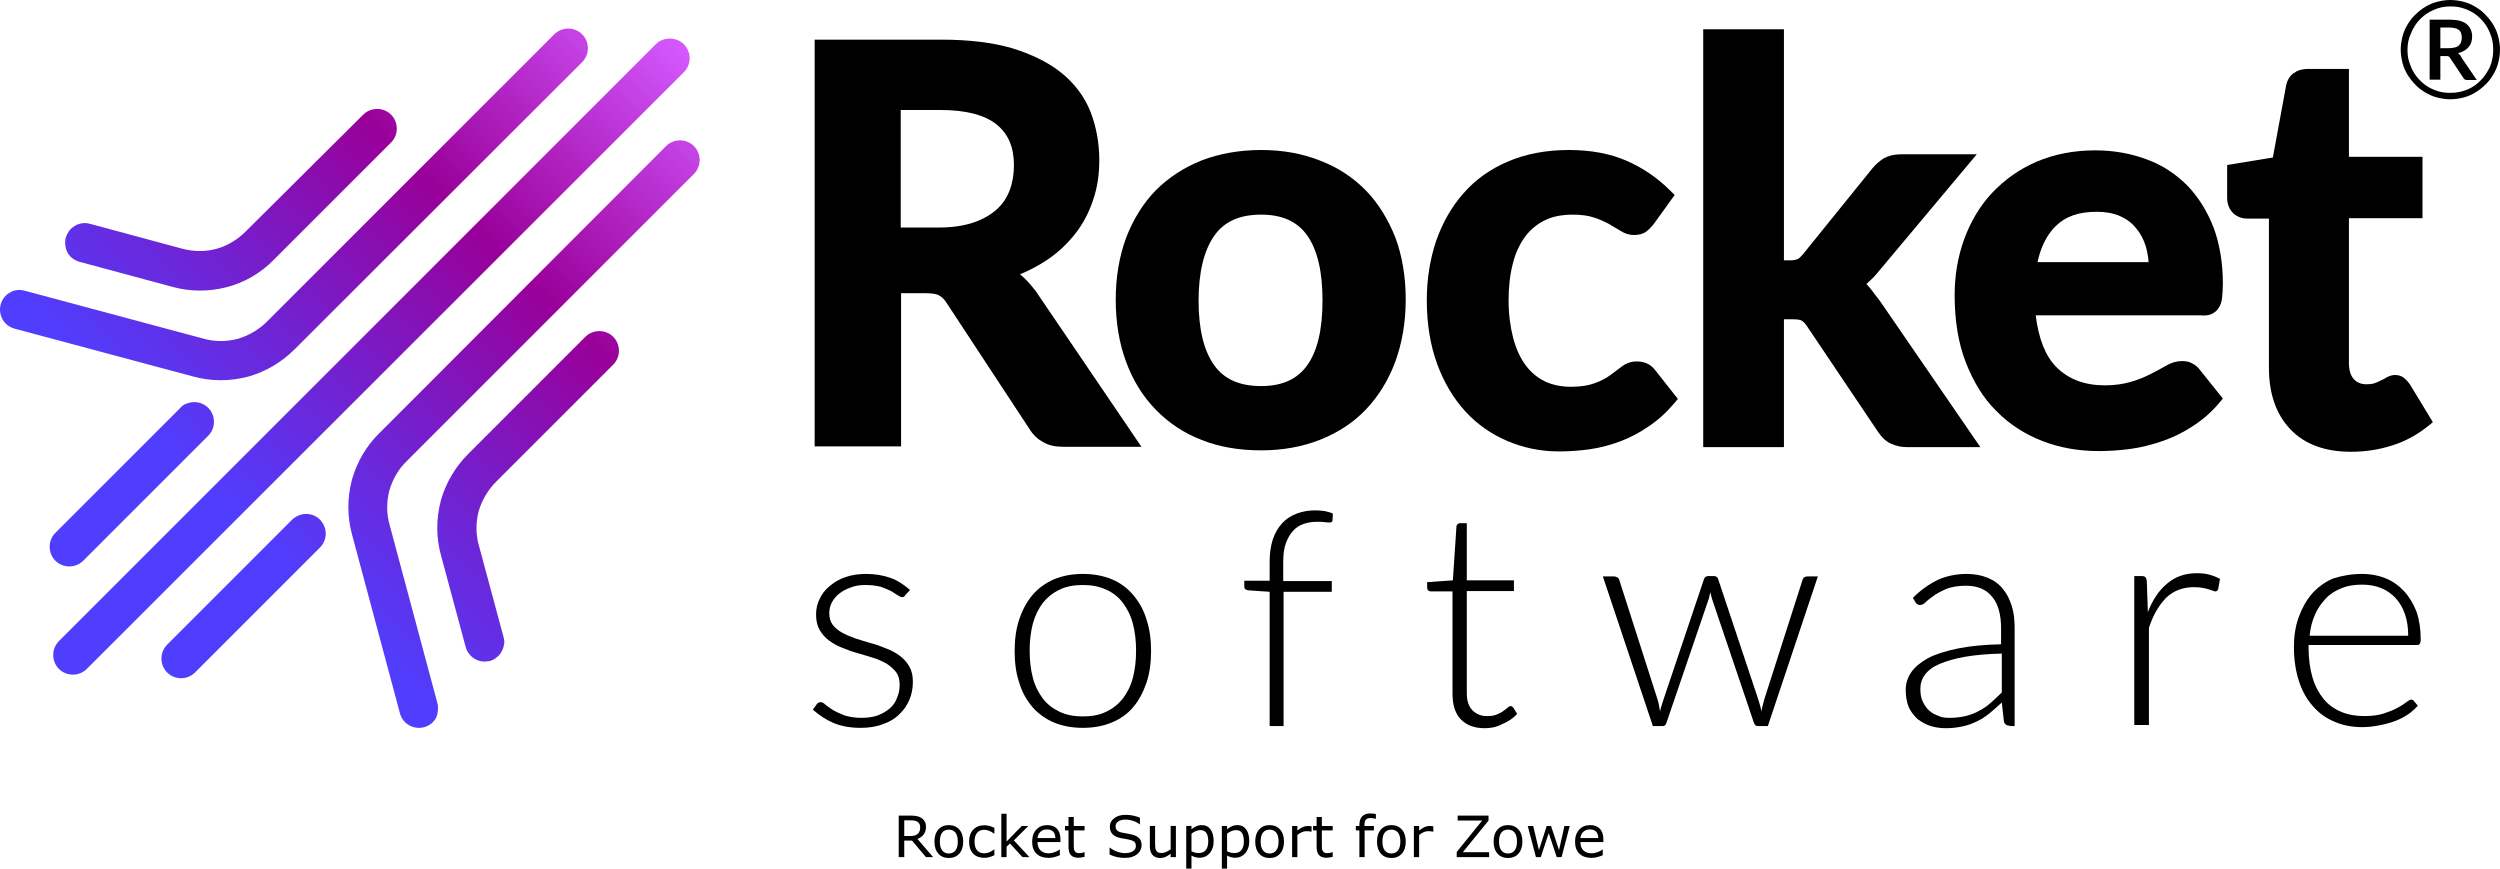
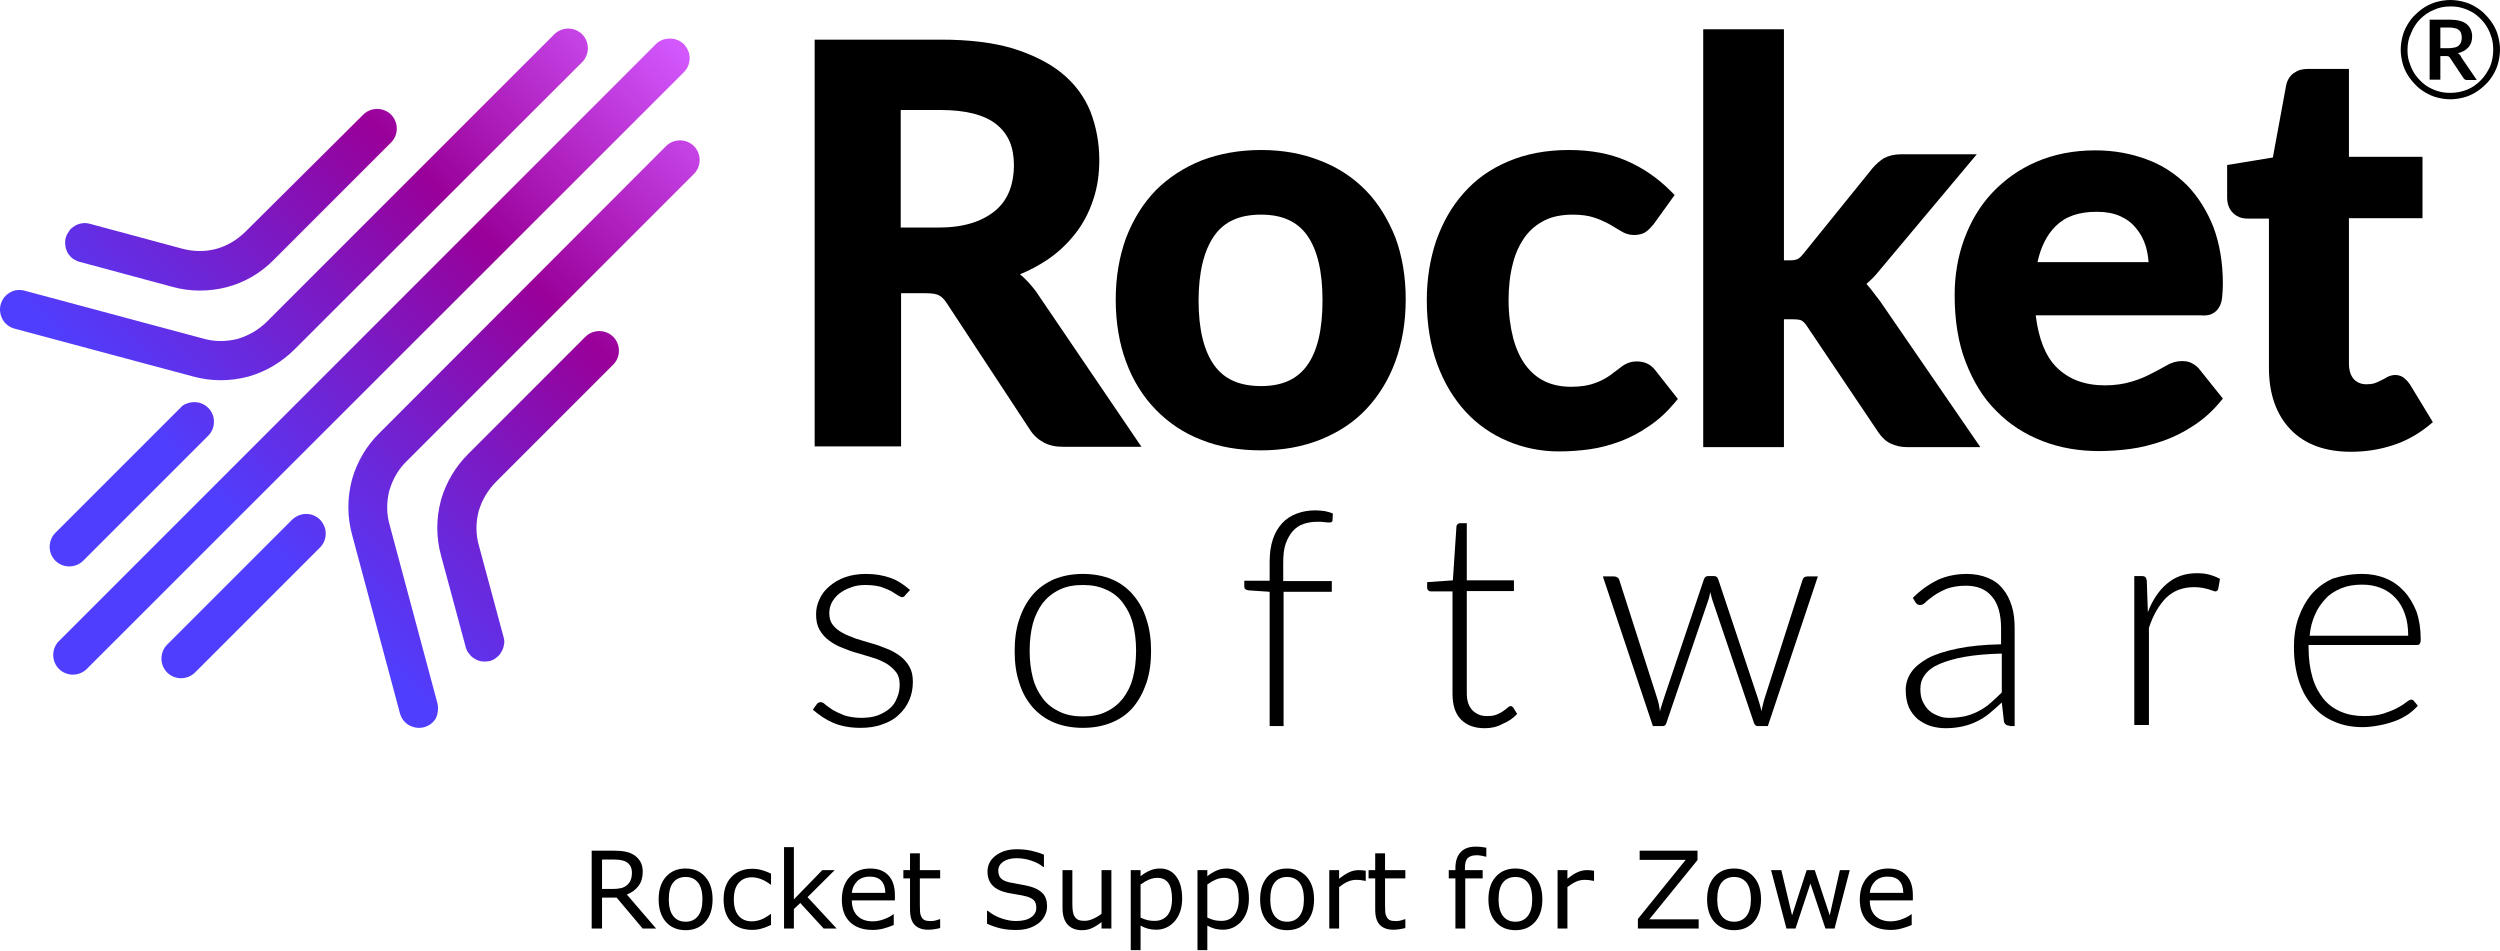
- <svg xmlns="http://www.w3.org/2000/svg" version="1.1" id="Layer_1" x="0px" y="0px" viewBox="0 0 700.004 243.219" xml:space="preserve" width="700.004" height="243.219">
+ <svg xmlns="http://www.w3.org/2000/svg" version="1.1" id="Layer_1" x="0px" y="0px" viewBox="0 0 700.004 266.035" xml:space="preserve" width="700.004" height="266.035">
  <defs id="defs60" />
  <style type="text/css" id="style2">
	.st0{fill-rule:evenodd;clip-rule:evenodd;fill:url(#SVGID_1_);}
</style>
  <g id="g53" transform="translate(-0.0961328)">
    <g id="g16">
      <path d="m 285.7,76.8 c 2.7,-1.1 5.1,-2.4 7.4,-3.9 3.2,-2.1 5.9,-4.7 8.1,-7.5 2.2,-2.8 3.9,-6.1 5,-9.5 1.2,-3.5 1.7,-7.2 1.7,-11.1 0,-4.9 -0.9,-9.5 -2.5,-13.6 C 303.7,27 301,23.4 297.3,20.4 293.7,17.5 289,15.2 283.5,13.5 278,11.9 271.3,11.1 263.7,11.1 H 228.2 V 125 h 24.2 V 82.1 h 6.9 c 2.1,0 3.2,0.3 3.7,0.6 0.8,0.4 1.5,1.1 2.2,2.2 l 23.2,35.3 c 1,1.6 2.3,2.8 3.8,3.6 1.5,0.9 3.4,1.3 5.5,1.3 h 22 L 290.1,81.5 c -1.4,-1.8 -2.8,-3.4 -4.4,-4.7 z m -33.4,-46 h 11.2 c 7.1,0 12.4,1.4 15.7,4.1 3.3,2.7 4.8,6.4 4.8,11.4 0,2.5 -0.4,4.9 -1.2,7 -0.8,2.1 -2,3.9 -3.7,5.4 -1.7,1.5 -3.8,2.7 -6.4,3.6 -2.7,0.9 -5.9,1.4 -9.5,1.4 h -10.9 z" id="path4" />
      <path d="m 382.6,53.4 c -3.5,-3.6 -7.8,-6.5 -12.8,-8.4 -5,-2 -10.5,-3 -16.6,-3 -6,0 -11.6,1 -16.6,2.9 -5,2 -9.3,4.8 -12.9,8.4 -3.5,3.6 -6.3,8.1 -8.3,13.3 -1.9,5.2 -2.9,11 -2.9,17.3 0,6.4 1,12.3 2.9,17.4 1.9,5.2 4.7,9.7 8.3,13.4 3.6,3.7 7.9,6.6 12.9,8.5 5,2 10.6,2.9 16.6,2.9 6,0 11.6,-1 16.6,-3 5,-2 9.3,-4.8 12.8,-8.5 3.5,-3.7 6.3,-8.2 8.2,-13.4 1.9,-5.2 2.9,-11 2.9,-17.4 0,-6.3 -1,-12.2 -2.9,-17.3 -2,-5 -4.7,-9.5 -8.2,-13.1 z m -16.5,48.9 c -2.8,3.9 -7,5.8 -12.9,5.8 -6,0 -10.3,-1.9 -13.1,-5.8 -2.9,-4 -4.4,-10.1 -4.4,-18.1 0,-7.9 1.5,-14.1 4.4,-18.2 2.8,-4 7.1,-5.9 13.1,-5.9 5.9,0 10.1,1.9 12.9,5.8 2.9,4.1 4.3,10.2 4.3,18.2 0,8.1 -1.4,14.2 -4.3,18.2 z" id="path6" />
      <path d="m 458.4,101.2 c -1.6,0 -3,0.5 -4.3,1.5 -0.9,0.7 -2,1.5 -3.2,2.4 -1.1,0.8 -2.6,1.6 -4.3,2.2 -1.6,0.6 -3.8,1 -6.6,1 -2.7,0 -5.2,-0.5 -7.3,-1.5 -2.1,-1 -3.9,-2.5 -5.4,-4.5 -1.5,-2 -2.7,-4.6 -3.5,-7.6 -0.8,-3.1 -1.3,-6.7 -1.3,-10.6 0,-3.8 0.4,-7.3 1.2,-10.3 0.7,-2.9 1.9,-5.4 3.4,-7.5 1.5,-2 3.3,-3.5 5.5,-4.6 2.2,-1.1 4.9,-1.6 7.9,-1.6 2.4,0 4.4,0.3 5.9,0.8 1.6,0.5 3,1.2 4.2,1.8 1.2,0.7 2.3,1.4 3.2,1.9 1.2,0.8 2.5,1.2 3.8,1.2 1.4,0 2.6,-0.3 3.5,-1 0.7,-0.5 1.3,-1.2 2,-2 l 5.9,-8.2 -1.1,-1.1 c -3.7,-3.7 -7.8,-6.5 -12.4,-8.5 -4.6,-2 -10,-3 -16.1,-3 -6.4,0 -12.1,1.1 -17,3.2 -5,2.1 -9.2,5.1 -12.5,8.9 -3.4,3.8 -5.9,8.3 -7.7,13.4 -1.7,5.1 -2.6,10.6 -2.6,16.6 0,6.6 1,12.6 2.9,17.8 1.9,5.2 4.6,9.7 7.9,13.3 3.3,3.6 7.3,6.4 11.8,8.3 4.5,1.9 9.3,2.9 14.4,2.9 2.8,0 5.7,-0.2 8.6,-0.6 2.9,-0.4 5.8,-1.2 8.5,-2.2 2.7,-1 5.4,-2.4 8,-4.2 2.6,-1.7 5,-3.9 7.2,-6.5 l 1,-1.2 -6.3,-8 c -1.3,-1.7 -3,-2.5 -5.2,-2.5 z" id="path8" />
      <path d="m 523.9,80.9 c -0.4,-0.5 -0.8,-0.9 -1.2,-1.4 0.4,-0.4 0.8,-0.7 1.2,-1.1 1,-0.9 1.9,-2 2.8,-3.1 l 26.9,-32.1 h -21.2 c -1.9,0 -3.5,0.4 -4.8,1.1 -1.1,0.7 -2.2,1.6 -3.2,2.8 l -19.4,24 c -0.8,1 -1.4,1.4 -1.7,1.5 -0.3,0.1 -0.9,0.3 -2.1,0.3 h -1.6 V 8.2 H 477 v 117 h 22.6 V 89.4 h 2.4 c 1.6,0 2.4,0.2 2.6,0.4 0.2,0.1 0.8,0.5 1.5,1.6 L 526,121 c 1,1.5 2.2,2.6 3.5,3.2 1.3,0.6 2.8,1 4.6,1 h 20.5 L 526.5,84.3 c -0.9,-1.2 -1.8,-2.3 -2.6,-3.4 z" id="path10" />
      <path d="m 619.2,88 c 0.9,-0.4 1.7,-1 2.2,-1.9 0.5,-0.8 0.8,-1.7 0.9,-2.9 0.1,-1 0.2,-2.3 0.2,-3.8 0,-5.8 -0.9,-11.1 -2.6,-15.7 -1.8,-4.6 -4.3,-8.6 -7.4,-11.8 -3.2,-3.2 -7,-5.7 -11.4,-7.3 -4.3,-1.6 -9.1,-2.5 -14.3,-2.5 -6.1,0 -11.6,1.1 -16.5,3.2 -4.9,2.1 -9,5.1 -12.4,8.7 -3.4,3.6 -6,8 -7.8,12.9 -1.8,4.9 -2.7,10.2 -2.7,15.7 0,7.1 1,13.4 3.1,18.8 2.1,5.4 4.9,10.1 8.6,13.7 3.6,3.7 8,6.5 12.9,8.4 4.9,1.9 10.2,2.8 15.8,2.8 2.8,0 5.8,-0.2 8.8,-0.6 3,-0.4 6.1,-1.2 9,-2.2 2.9,-1 5.8,-2.4 8.5,-4.2 2.7,-1.7 5.2,-3.9 7.4,-6.5 l 1,-1.2 -6.4,-8 c -0.6,-0.8 -1.3,-1.4 -2.1,-1.8 -0.8,-0.5 -1.8,-0.7 -2.9,-0.7 -1.5,0 -3,0.4 -4.5,1.3 -1.2,0.7 -2.7,1.5 -4.3,2.3 -1.5,0.8 -3.4,1.6 -5.5,2.2 -2,0.6 -4.5,1 -7.3,1 -5.7,0 -10.2,-1.7 -13.6,-5.1 -3.1,-3.1 -5,-8 -5.8,-14.5 h 46.3 c 1.1,0.1 2,0 2.8,-0.3 z M 570.6,73.4 c 0.9,-4.2 2.6,-7.6 5,-10 2.8,-2.8 6.5,-4.1 11.6,-4.1 2.5,0 4.7,0.4 6.5,1.2 1.8,0.8 3.3,1.9 4.5,3.4 1.2,1.4 2.1,3.1 2.7,5 0.4,1.4 0.7,2.9 0.8,4.5 z" id="path12" />
      <path d="m 674.8,107.5 -0.1,-0.1 c -0.5,-0.7 -1,-1.2 -1.5,-1.6 -1.3,-1 -3.2,-1.1 -4.9,-0.1 -0.4,0.3 -0.9,0.5 -1.5,0.8 -0.5,0.3 -1.1,0.5 -1.8,0.8 -0.6,0.2 -1.4,0.3 -2.3,0.3 -1.5,0 -2.6,-0.5 -3.5,-1.4 -0.9,-1 -1.4,-2.5 -1.4,-4.5 V 61.1 h 20.6 V 43.9 H 657.8 V 19.3 h -11.6 c -1.5,0 -2.8,0.4 -3.9,1.2 -1.1,0.8 -1.8,2 -2.1,3.5 l -3.7,20.1 -12.8,2.1 v 9.1 c 0,1.9 0.6,3.3 1.7,4.4 1.1,1 2.4,1.5 3.9,1.5 h 6.1 V 103 c 0,7.2 2,13 6,17.2 4,4.2 9.7,6.3 17,6.3 4,0 7.9,-0.6 11.6,-1.8 3.8,-1.2 7.1,-3.1 10.1,-5.5 l 1.2,-1 z" id="path14" />
    </g>
    <g id="g34">
      <path d="m 253.6,166.6 c -0.2,0.4 -0.5,0.6 -0.9,0.6 -0.3,0 -0.7,-0.2 -1.2,-0.5 -0.5,-0.3 -1.1,-0.7 -1.9,-1.2 -0.8,-0.4 -1.8,-0.8 -2.9,-1.2 -1.2,-0.3 -2.6,-0.5 -4.3,-0.5 -1.5,0 -2.9,0.2 -4.1,0.7 -1.2,0.4 -2.3,1 -3.2,1.7 -0.9,0.7 -1.6,1.6 -2.1,2.5 -0.5,1 -0.7,2 -0.7,3 0,1.3 0.3,2.4 1,3.3 0.7,0.9 1.6,1.6 2.7,2.2 1.1,0.6 2.3,1.1 3.7,1.6 1.4,0.4 2.8,0.9 4.3,1.3 1.5,0.4 2.9,0.9 4.3,1.5 1.4,0.5 2.6,1.2 3.7,2 1.1,0.8 2,1.8 2.7,3 0.7,1.2 1,2.6 1,4.3 0,1.8 -0.3,3.5 -1,5.1 -0.7,1.6 -1.6,2.9 -2.9,4.1 -1.2,1.2 -2.8,2.1 -4.6,2.7 -1.8,0.7 -3.9,1 -6.2,1 -2.9,0 -5.5,-0.5 -7.6,-1.4 -2.1,-0.9 -4,-2.2 -5.7,-3.7 l 1,-1.4 c 0.1,-0.2 0.3,-0.4 0.5,-0.5 0.2,-0.1 0.4,-0.2 0.7,-0.2 0.4,0 0.8,0.2 1.3,0.7 0.5,0.4 1.2,0.9 2.1,1.5 0.9,0.5 1.9,1 3.2,1.5 1.3,0.4 2.9,0.7 4.7,0.7 1.8,0 3.3,-0.2 4.7,-0.7 1.3,-0.5 2.5,-1.2 3.4,-2 0.9,-0.8 1.6,-1.8 2,-3 0.5,-1.1 0.7,-2.3 0.7,-3.6 0,-1.4 -0.3,-2.6 -1,-3.5 -0.7,-0.9 -1.6,-1.7 -2.7,-2.4 -1.1,-0.6 -2.3,-1.2 -3.7,-1.6 -1.4,-0.4 -2.8,-0.9 -4.3,-1.3 -1.5,-0.4 -2.9,-0.9 -4.3,-1.5 -1.4,-0.5 -2.6,-1.2 -3.7,-2 -1.1,-0.8 -2,-1.8 -2.7,-3 -0.7,-1.2 -1,-2.6 -1,-4.4 0,-1.5 0.3,-2.9 1,-4.3 0.6,-1.4 1.6,-2.6 2.8,-3.6 1.2,-1 2.6,-1.9 4.4,-2.5 1.7,-0.6 3.6,-0.9 5.8,-0.9 2.6,0 4.8,0.4 6.8,1.1 2,0.7 3.8,1.9 5.5,3.4 z" id="path18" />
      <path d="m 303.3,160.7 c 3,0 5.7,0.5 8.1,1.5 2.4,1 4.4,2.5 6,4.4 1.6,1.9 2.9,4.1 3.7,6.8 0.9,2.7 1.3,5.6 1.3,8.9 0,3.3 -0.4,6.2 -1.3,8.9 -0.9,2.6 -2.1,4.9 -3.7,6.8 -1.6,1.9 -3.6,3.3 -6,4.3 -2.4,1 -5.1,1.5 -8.1,1.5 -3,0 -5.7,-0.5 -8.1,-1.5 -2.4,-1 -4.4,-2.5 -6,-4.3 -1.6,-1.9 -2.9,-4.1 -3.7,-6.8 -0.9,-2.6 -1.3,-5.6 -1.3,-8.9 0,-3.3 0.4,-6.3 1.3,-8.9 0.9,-2.7 2.1,-4.9 3.7,-6.8 1.6,-1.9 3.6,-3.3 6,-4.4 2.5,-1 5.1,-1.5 8.1,-1.5 z m 0,39.9 c 2.5,0 4.7,-0.4 6.5,-1.3 1.9,-0.9 3.4,-2.1 4.7,-3.7 1.2,-1.6 2.2,-3.5 2.8,-5.8 0.6,-2.3 0.9,-4.8 0.9,-7.6 0,-2.8 -0.3,-5.3 -0.9,-7.6 -0.6,-2.3 -1.6,-4.2 -2.8,-5.8 -1.2,-1.6 -2.8,-2.9 -4.7,-3.7 -1.9,-0.9 -4,-1.3 -6.5,-1.3 -2.5,0 -4.7,0.4 -6.5,1.3 -1.9,0.9 -3.4,2.1 -4.7,3.7 -1.2,1.6 -2.2,3.6 -2.8,5.8 -0.6,2.3 -0.9,4.8 -0.9,7.6 0,2.8 0.3,5.3 0.9,7.6 0.6,2.3 1.6,4.2 2.8,5.8 1.2,1.6 2.8,2.8 4.7,3.7 1.9,0.9 4,1.3 6.5,1.3 z" id="path20" />
      <path d="m 355.6,203.2 v -37.5 l -5.9,-0.4 c -0.8,-0.1 -1.2,-0.4 -1.2,-1.1 v -1.6 h 7.1 v -5.3 c 0,-2.4 0.3,-4.5 0.9,-6.3 0.6,-1.8 1.5,-3.3 2.6,-4.5 1.1,-1.2 2.5,-2.1 4.1,-2.7 1.6,-0.6 3.3,-0.9 5.2,-0.9 0.9,0 1.7,0.1 2.6,0.2 0.9,0.2 1.7,0.4 2.3,0.7 l -0.1,1.9 c 0,0.4 -0.3,0.6 -0.8,0.6 -0.3,0 -0.8,0 -1.4,-0.1 -0.6,-0.1 -1.3,-0.1 -2.1,-0.1 -1.4,0 -2.6,0.2 -3.8,0.6 -1.2,0.4 -2.2,1.1 -3,2 -0.8,0.9 -1.5,2.1 -2,3.5 -0.5,1.4 -0.7,3.2 -0.7,5.3 v 5.2 H 373 v 3 h -13.5 v 37.6 h -3.9 z" id="path22" />
      <path d="m 415.8,203.9 c -2.8,0 -5,-0.8 -6.6,-2.4 -1.6,-1.6 -2.4,-4 -2.4,-7.3 v -28.6 h -6 c -0.3,0 -0.6,-0.1 -0.8,-0.3 -0.2,-0.2 -0.3,-0.4 -0.3,-0.7 V 163 l 7.2,-0.5 1,-15 c 0,-0.3 0.1,-0.5 0.3,-0.7 0.2,-0.2 0.4,-0.3 0.7,-0.3 h 1.9 v 16 H 424 v 3 h -13.2 v 28.4 c 0,1.2 0.1,2.1 0.4,3 0.3,0.8 0.7,1.5 1.2,2 0.5,0.5 1.1,0.9 1.8,1.2 0.7,0.3 1.5,0.4 2.3,0.4 1,0 1.9,-0.1 2.6,-0.4 0.7,-0.3 1.4,-0.6 1.9,-1 0.5,-0.4 1,-0.7 1.3,-1 0.3,-0.3 0.6,-0.4 0.8,-0.4 0.2,0 0.4,0.1 0.7,0.4 l 1.1,1.8 c -1.1,1.2 -2.4,2.1 -4.1,2.8 -1.6,0.9 -3.3,1.2 -5,1.2 z" id="path24" />
      <path d="m 448.9,161.4 h 3.1 c 0.4,0 0.7,0.1 1,0.3 0.3,0.2 0.4,0.4 0.5,0.7 l 10.6,33.1 c 0.2,0.6 0.4,1.3 0.5,1.9 0.1,0.6 0.2,1.2 0.3,1.8 0.1,-0.6 0.3,-1.2 0.5,-1.8 0.2,-0.6 0.4,-1.2 0.6,-1.9 l 11.2,-33.3 c 0.2,-0.6 0.6,-0.9 1.2,-0.9 h 1.6 c 0.6,0 1,0.3 1.2,0.9 l 11.1,33.3 c 0.4,1.3 0.8,2.5 1,3.7 0.1,-0.6 0.2,-1.2 0.4,-1.8 0.1,-0.6 0.3,-1.2 0.5,-1.9 l 10.6,-33.1 c 0.2,-0.7 0.7,-1 1.4,-1 h 2.9 l -14,41.9 h -2.9 c -0.4,0 -0.8,-0.3 -1,-0.9 l -11.5,-34 c -0.1,-0.4 -0.3,-0.8 -0.4,-1.3 -0.1,-0.4 -0.2,-0.8 -0.3,-1.3 -0.1,0.4 -0.2,0.8 -0.3,1.3 -0.1,0.4 -0.2,0.8 -0.4,1.3 l -11.6,34 c -0.2,0.6 -0.5,0.9 -1,0.9 h -2.8 z" id="path26" />
      <path d="m 562.8,203.2 c -0.8,0 -1.4,-0.4 -1.6,-1.2 l -0.6,-5.3 c -1.2,1.1 -2.3,2.1 -3.4,3 -1.1,0.9 -2.3,1.7 -3.6,2.3 -1.2,0.6 -2.6,1.1 -4,1.4 -1.4,0.3 -3,0.5 -4.7,0.5 -1.4,0 -2.8,-0.2 -4.2,-0.6 -1.3,-0.4 -2.5,-1.1 -3.6,-1.9 -1,-0.9 -1.9,-2 -2.5,-3.3 -0.6,-1.4 -0.9,-3 -0.9,-4.9 0,-1.8 0.5,-3.4 1.5,-4.9 1,-1.5 2.6,-2.8 4.7,-4 2.1,-1.1 4.9,-2 8.3,-2.7 3.4,-0.7 7.4,-1.1 12.2,-1.2 V 176 c 0,-3.9 -0.8,-6.9 -2.5,-8.9 -1.7,-2.1 -4.1,-3.1 -7.4,-3.1 -2,0 -3.7,0.3 -5.2,0.8 -1.4,0.6 -2.6,1.2 -3.6,1.9 -1,0.7 -1.8,1.3 -2.4,1.9 -0.6,0.6 -1.1,0.8 -1.6,0.8 -0.6,0 -1,-0.3 -1.3,-0.8 l -0.7,-1.2 c 2.2,-2.2 4.5,-3.8 6.9,-5 2.4,-1.1 5.2,-1.7 8.2,-1.7 2.2,0 4.2,0.4 5.9,1.1 1.7,0.7 3.1,1.7 4.2,3.1 1.1,1.3 1.9,2.9 2.5,4.8 0.6,1.9 0.8,4 0.8,6.3 v 27.3 h -1.4 z M 546,201 c 1.6,0 3.1,-0.2 4.5,-0.5 1.4,-0.4 2.6,-0.8 3.8,-1.5 1.2,-0.6 2.3,-1.4 3.3,-2.3 1,-0.9 2,-1.8 3,-2.8 V 183 c -4,0.1 -7.4,0.4 -10.3,0.9 -2.9,0.5 -5.2,1.2 -7.1,2 -1.9,0.8 -3.2,1.8 -4.1,3 -0.9,1.2 -1.3,2.5 -1.3,4 0,1.4 0.2,2.6 0.7,3.6 0.5,1 1.1,1.9 1.8,2.5 0.8,0.7 1.6,1.1 2.7,1.5 0.8,0.4 1.9,0.5 3,0.5 z" id="path28" />
      <path d="m 597.7,203.2 v -41.9 h 2.1 c 0.5,0 0.8,0.1 1,0.3 0.2,0.2 0.3,0.5 0.4,1 l 0.3,8.8 c 1.3,-3.4 3.1,-6.1 5.4,-8 2.2,-1.9 5,-2.9 8.3,-2.9 1.3,0 2.4,0.1 3.5,0.4 1.1,0.3 2.1,0.7 3,1.2 l -0.5,2.8 c -0.1,0.4 -0.4,0.7 -0.8,0.7 -0.2,0 -0.4,-0.1 -0.7,-0.2 -0.3,-0.1 -0.7,-0.2 -1.2,-0.4 -0.5,-0.1 -1,-0.3 -1.7,-0.4 -0.7,-0.1 -1.4,-0.2 -2.3,-0.2 -3.2,0 -5.8,1 -7.8,2.9 -2,2 -3.7,4.8 -4.9,8.5 V 203 h -4.1 z" id="path30" />
      <path d="m 661.5,160.7 c 2.4,0 4.5,0.4 6.5,1.2 2,0.8 3.7,2 5.2,3.6 1.5,1.6 2.6,3.5 3.5,5.7 0.8,2.3 1.2,4.9 1.2,7.8 0,0.6 -0.1,1 -0.3,1.3 -0.2,0.3 -0.5,0.3 -0.9,0.3 h -30.2 v 0.8 c 0,3.1 0.4,5.9 1.1,8.3 0.7,2.4 1.8,4.4 3.1,6 1.3,1.6 3,2.8 4.9,3.6 1.9,0.8 4,1.2 6.4,1.2 2.1,0 3.9,-0.2 5.5,-0.7 1.5,-0.5 2.8,-1 3.9,-1.6 1.1,-0.6 1.9,-1.1 2.5,-1.6 0.6,-0.5 1.1,-0.7 1.3,-0.7 0.4,0 0.6,0.1 0.8,0.4 l 1.1,1.3 c -0.7,0.8 -1.6,1.6 -2.7,2.4 -1.1,0.7 -2.3,1.4 -3.7,1.9 -1.4,0.5 -2.8,0.9 -4.4,1.2 -1.6,0.3 -3.1,0.5 -4.7,0.5 -2.9,0 -5.5,-0.5 -7.8,-1.5 -2.4,-1 -4.4,-2.4 -6.1,-4.4 -1.7,-1.9 -3,-4.2 -3.9,-7 -0.9,-2.8 -1.4,-5.9 -1.4,-9.5 0,-3 0.4,-5.8 1.3,-8.3 0.9,-2.5 2.1,-4.7 3.7,-6.6 1.6,-1.8 3.6,-3.3 5.9,-4.3 2.5,-0.8 5.2,-1.3 8.2,-1.3 z m 0,3 c -2.2,0 -4.1,0.3 -5.8,1 -1.7,0.7 -3.2,1.6 -4.4,2.9 -1.2,1.3 -2.3,2.8 -3,4.5 -0.8,1.8 -1.3,3.7 -1.5,5.9 h 27.6 c 0,-2.2 -0.3,-4.3 -0.9,-6 -0.6,-1.8 -1.5,-3.3 -2.6,-4.5 -1.1,-1.2 -2.5,-2.2 -4,-2.8 -1.7,-0.7 -3.5,-1 -5.4,-1 z" id="path32" />
    </g>
    <linearGradient id="SVGID_1_" gradientUnits="userSpaceOnUse" x1="189.919" y1="41.316" x2="20.84" y2="-127.763" gradientTransform="matrix(1,0,0,-1,0,55.2499)">
      <stop offset="0" style="stop-color:#D257FC" id="stop36" />
      <stop offset="0.146" style="stop-color:#B72DCD" id="stop38" />
      <stop offset="0.316" style="stop-color:#990099" id="stop40" />
      <stop offset="0.441" style="stop-color:#8412B7" id="stop42" />
      <stop offset="0.756" style="stop-color:#503EFF" id="stop44" />
    </linearGradient>
    <path class="st0" d="M 4.1,92 C 2.7,91.6 1.5,90.7 0.8,89.4 0.1,88.1 -0.1,86.6 0.3,85.2 0.7,83.8 1.6,82.6 2.9,81.9 4,81.2 5.5,81 7,81.4 l 50,13.4 v 0 c 3.1,0.9 6.4,0.9 9.6,0.1 l 0.3,-0.1 c 3,-0.9 5.8,-2.6 8,-4.8 v 0 L 155.3,9.6 c 1,-1 2.4,-1.6 3.9,-1.6 1.5,0 2.9,0.6 3.9,1.6 1,1 1.6,2.4 1.6,3.9 0,1.5 -0.6,2.9 -1.6,3.9 L 82.6,97.8 v 0 c -3.6,3.6 -8,6.2 -12.8,7.6 -0.1,0 -0.3,0.1 -0.4,0.1 -5,1.3 -10.3,1.3 -15.3,-0.1 v 0 z m 18.6,-18.6 25.6,6.9 c 5,1.4 10.3,1.4 15.3,0.1 5,-1.3 9.6,-4 13.2,-7.7 l 32.8,-32.8 c 1,-1 1.6,-2.4 1.6,-3.9 0,-1.5 -0.6,-2.9 -1.6,-3.9 -1,-1 -2.4,-1.6 -3.9,-1.6 -1.5,0 -2.9,0.6 -3.9,1.6 L 68.9,64.8 c -2.4,2.4 -5.3,4.1 -8.3,4.9 -3,0.8 -6.3,0.8 -9.6,-0.1 L 25.4,62.7 c -0.7,-0.2 -1.4,-0.3 -2.2,-0.2 -0.7,0.1 -1.4,0.3 -2.1,0.7 -0.6,0.4 -1.2,0.8 -1.6,1.4 -0.4,0.6 -0.8,1.2 -1,2 -0.2,0.7 -0.2,1.4 -0.1,2.2 0.1,0.7 0.3,1.4 0.7,2.1 0.4,0.6 0.9,1.2 1.5,1.6 0.7,0.4 1.4,0.8 2.1,0.9 z M 122.6,197 109.2,147 c -0.9,-3.1 -0.9,-6.4 -0.1,-9.6 l 0.1,-0.3 c 0.9,-3 2.5,-5.8 4.8,-8 l 80.4,-80.4 c 1,-1 1.6,-2.4 1.6,-3.9 0,-1.5 -0.6,-2.9 -1.6,-3.9 -1,-1 -2.4,-1.6 -3.9,-1.6 -1.5,0 -2.9,0.6 -3.9,1.6 l -80.3,80.4 c -3.6,3.5 -6.2,8 -7.6,12.8 0,0.1 -0.1,0.3 -0.1,0.4 -1.3,5 -1.3,10.3 0.1,15.3 v 0 l 13.4,50 c 0.4,1.4 1.3,2.6 2.6,3.3 1.3,0.7 2.8,0.9 4.2,0.5 1.4,-0.4 2.6,-1.3 3.3,-2.6 0.5,-1.1 0.7,-2.6 0.4,-4 z m 18.5,-18.6 -6.9,-25.6 c -0.9,-3.1 -0.9,-6.4 -0.1,-9.6 l 0.1,-0.3 c 0.9,-3 2.6,-5.8 4.8,-8 l 32.8,-32.8 c 1,-1 1.6,-2.4 1.6,-3.9 0,-1.5 -0.6,-2.9 -1.6,-3.9 -1,-1 -2.4,-1.6 -3.9,-1.6 -1.5,0 -2.9,0.6 -3.9,1.6 l -32.8,32.8 c -3.6,3.6 -6.2,8 -7.6,12.8 0,0.1 -0.1,0.3 -0.1,0.4 -1.3,5 -1.3,10.3 0.1,15.3 v 0 l 6.9,25.6 c 0.2,0.7 0.5,1.4 1,1.9 0.4,0.6 1,1.1 1.6,1.4 0.6,0.4 1.3,0.6 2,0.7 0.7,0.1 1.4,0 2.1,-0.1 0.7,-0.2 1.4,-0.5 1.9,-1 0.6,-0.4 1.1,-1 1.4,-1.6 0.4,-0.6 0.6,-1.3 0.7,-2 0.2,-0.7 0.1,-1.4 -0.1,-2.1 z M 183.8,12.3 16.6,179.5 c -1,1 -1.6,2.4 -1.6,3.9 0,1.5 0.6,2.9 1.6,3.9 1,1 2.4,1.6 3.9,1.6 1.5,0 2.9,-0.6 3.9,-1.6 L 191.6,20.2 c 1,-1 1.6,-2.4 1.6,-3.9 0,-1.5 -0.6,-2.8 -1.6,-3.9 -1,-1 -2.4,-1.6 -3.9,-1.6 -1.5,0 -2.9,0.5 -3.9,1.5 z m -133.2,101.9 -35,35 c -1,1 -1.6,2.4 -1.6,3.9 0,1.5 0.6,2.9 1.6,3.9 1,1 2.4,1.6 3.9,1.6 1.5,0 2.9,-0.6 3.9,-1.6 l 35,-35 c 0.5,-0.5 0.9,-1.1 1.2,-1.8 0.3,-0.7 0.4,-1.4 0.4,-2.1 0,-0.7 -0.1,-1.4 -0.4,-2.1 -0.3,-0.7 -0.7,-1.3 -1.2,-1.8 -0.5,-0.5 -1.1,-0.9 -1.8,-1.2 -0.7,-0.3 -1.4,-0.4 -2.1,-0.4 -0.7,0 -1.4,0.1 -2.1,0.4 -0.7,0.2 -1.3,0.6 -1.8,1.2 z m 31.3,31.3 -35,35 c -1,1 -1.6,2.4 -1.6,3.9 0,1.5 0.6,2.9 1.6,3.9 1,1 2.4,1.6 3.9,1.6 1.5,0 2.9,-0.6 3.9,-1.6 l 35,-35 c 1,-1 1.6,-2.4 1.6,-3.9 0,-1.5 -0.6,-2.8 -1.6,-3.9 -1,-1 -2.4,-1.6 -3.9,-1.6 -1.4,0 -2.8,0.6 -3.9,1.6 z" id="path47" style="fill:url(#SVGID_1_)" />
    <g id="g51">
      <path d="m 672.3,13.9 c 0,-1.3 0.2,-2.5 0.5,-3.7 0.3,-1.2 0.8,-2.3 1.4,-3.3 0.6,-1 1.3,-2 2.2,-2.8 0.8,-0.8 1.8,-1.6 2.8,-2.2 1,-0.6 2.1,-1.1 3.3,-1.4 1.2,-0.3 2.4,-0.5 3.7,-0.5 1.3,0 2.5,0.2 3.7,0.5 1.2,0.3 2.3,0.8 3.3,1.4 1,0.6 2,1.3 2.8,2.2 0.8,0.8 1.6,1.8 2.2,2.8 0.6,1 1.1,2.1 1.4,3.3 0.3,1.2 0.5,2.4 0.5,3.7 0,1.3 -0.2,2.5 -0.5,3.7 -0.3,1.2 -0.8,2.3 -1.4,3.3 -0.6,1 -1.3,2 -2.2,2.8 -0.8,0.8 -1.8,1.6 -2.8,2.2 -1,0.6 -2.1,1.1 -3.3,1.4 -1.2,0.3 -2.4,0.5 -3.7,0.5 -1.3,0 -2.5,-0.2 -3.7,-0.5 -1.2,-0.3 -2.3,-0.8 -3.3,-1.4 -1,-0.6 -2,-1.3 -2.8,-2.2 -0.8,-0.8 -1.6,-1.8 -2.2,-2.8 -0.6,-1 -1.1,-2.1 -1.4,-3.3 -0.3,-1.2 -0.5,-2.4 -0.5,-3.7 z m 1.9,0 c 0,1.1 0.1,2.2 0.4,3.2 0.3,1 0.7,2 1.2,2.9 0.5,0.9 1.1,1.7 1.9,2.5 0.7,0.7 1.5,1.4 2.4,1.9 0.9,0.5 1.8,0.9 2.9,1.2 1,0.3 2.1,0.4 3.2,0.4 1.7,0 3.2,-0.3 4.7,-0.9 1.5,-0.6 2.7,-1.5 3.8,-2.6 1.1,-1.1 1.9,-2.4 2.6,-3.8 0.6,-1.5 0.9,-3.1 0.9,-4.7 0,-1.1 -0.1,-2.2 -0.4,-3.3 -0.3,-1 -0.7,-2 -1.2,-2.9 -0.5,-0.9 -1.1,-1.7 -1.9,-2.5 -0.7,-0.7 -1.5,-1.4 -2.4,-1.9 -0.9,-0.5 -1.8,-0.9 -2.9,-1.2 -1,-0.3 -2.1,-0.4 -3.2,-0.4 -1.7,0 -3.2,0.3 -4.7,1 -1.5,0.6 -2.7,1.5 -3.8,2.6 -1.1,1.1 -1.9,2.4 -2.5,3.9 -0.7,1.4 -1,3 -1,4.6 z m 9.2,1.7 v 6.7 h -3 V 5.5 h 5.5 c 2.2,0 3.8,0.4 4.8,1.2 1,0.8 1.6,2 1.6,3.5 0,1.2 -0.3,2.2 -1,3 -0.7,0.8 -1.7,1.4 -3,1.7 0.2,0.1 0.4,0.3 0.6,0.5 0.2,0.2 0.3,0.4 0.4,0.7 l 4.3,6.3 h -2.8 c -0.4,0 -0.7,-0.2 -0.9,-0.5 l -3.8,-5.7 c -0.1,-0.2 -0.2,-0.3 -0.4,-0.4 -0.2,-0.1 -0.4,-0.1 -0.7,-0.1 h -1.6 z m 0,-2.1 h 2.2 c 0.7,0 1.3,-0.1 1.8,-0.2 0.5,-0.1 0.9,-0.3 1.2,-0.6 0.3,-0.3 0.5,-0.6 0.6,-0.9 0.1,-0.4 0.2,-0.8 0.2,-1.3 0,-0.5 -0.1,-0.9 -0.2,-1.2 -0.1,-0.4 -0.3,-0.6 -0.6,-0.9 -0.3,-0.2 -0.6,-0.4 -1.1,-0.5 -0.4,-0.1 -1,-0.2 -1.6,-0.2 h -2.5 z" id="path49" />
    </g>
  </g>
-   <g aria-label="Rocket Support for Zowe" id="text55" style="font-size:16px;text-anchor:middle" transform="translate(-0.0961328)">
-     <path d="m 261.367,240 h -2.008 l -3.891,-4.625 h -2.18 V 240 h -1.547 V 228.367 H 255 q 1.055,0 1.758,0.141 0.703,0.133 1.266,0.484 0.633,0.398 0.984,1.008 0.359,0.602 0.359,1.531 0,1.258 -0.633,2.109 -0.633,0.844 -1.742,1.273 z M 257.75,231.641 q 0,-0.5 -0.18,-0.883 -0.172,-0.391 -0.578,-0.656 -0.336,-0.227 -0.797,-0.312 -0.461,-0.094 -1.086,-0.094 h -1.82 v 4.391 h 1.562 q 0.734,0 1.281,-0.125 0.547,-0.133 0.93,-0.484 0.352,-0.328 0.516,-0.75 0.172,-0.43 0.172,-1.086 z" id="path62" />
-     <path d="m 269.797,235.641 q 0,2.133 -1.094,3.367 -1.094,1.234 -2.93,1.234 -1.852,0 -2.945,-1.234 -1.086,-1.234 -1.086,-3.367 0,-2.133 1.086,-3.367 1.094,-1.242 2.945,-1.242 1.836,0 2.93,1.242 1.094,1.234 1.094,3.367 z m -1.516,0 q 0,-1.695 -0.664,-2.516 -0.664,-0.828 -1.844,-0.828 -1.195,0 -1.859,0.828 -0.656,0.82 -0.656,2.516 0,1.641 0.664,2.492 0.664,0.844 1.852,0.844 1.172,0 1.836,-0.836 0.672,-0.844 0.672,-2.5 z" id="path64" />
-     <path d="m 278.523,239.453 q -0.734,0.352 -1.398,0.547 -0.656,0.195 -1.398,0.195 -0.945,0 -1.734,-0.273 -0.789,-0.281 -1.352,-0.844 -0.57,-0.562 -0.883,-1.422 -0.312,-0.859 -0.312,-2.008 0,-2.141 1.172,-3.359 1.18,-1.219 3.109,-1.219 0.75,0 1.469,0.211 0.727,0.211 1.328,0.516 v 1.633 h -0.078 q -0.672,-0.523 -1.391,-0.805 -0.711,-0.281 -1.391,-0.281 -1.25,0 -1.977,0.844 -0.719,0.836 -0.719,2.461 0,1.578 0.703,2.43 0.711,0.844 1.992,0.844 0.445,0 0.906,-0.117 0.461,-0.117 0.828,-0.305 0.32,-0.164 0.602,-0.344 0.281,-0.188 0.445,-0.32 h 0.078 z" id="path66" />
-     <path d="m 288.328,240 h -1.938 l -3.5,-3.82 -0.953,0.906 V 240 h -1.469 v -12.156 h 1.469 v 7.797 l 4.242,-4.367 h 1.852 l -4.055,4.031 z" id="path68" />
-     <path d="m 297.023,235.789 h -6.43 q 0,0.805 0.242,1.406 0.242,0.594 0.664,0.977 0.406,0.375 0.961,0.562 0.562,0.188 1.234,0.188 0.891,0 1.789,-0.352 0.906,-0.359 1.289,-0.703 h 0.078 v 1.602 q -0.742,0.312 -1.516,0.523 -0.773,0.211 -1.625,0.211 -2.172,0 -3.391,-1.172 -1.219,-1.18 -1.219,-3.344 0,-2.141 1.164,-3.398 1.172,-1.258 3.078,-1.258 1.766,0 2.719,1.031 0.961,1.031 0.961,2.93 z m -1.43,-1.125 q -0.008,-1.156 -0.586,-1.789 -0.57,-0.633 -1.742,-0.633 -1.18,0 -1.883,0.695 -0.695,0.695 -0.789,1.727 z" id="path70" />
-     <path d="m 303.781,239.922 q -0.414,0.109 -0.906,0.18 -0.484,0.07 -0.867,0.07 -1.336,0 -2.031,-0.719 -0.695,-0.719 -0.695,-2.305 v -4.641 h -0.992 v -1.234 h 0.992 v -2.508 H 300.75 v 2.508 h 3.031 v 1.234 H 300.75 v 3.977 q 0,0.688 0.031,1.078 0.031,0.383 0.219,0.719 0.172,0.312 0.469,0.461 0.305,0.141 0.922,0.141 0.359,0 0.75,-0.102 0.391,-0.109 0.562,-0.18 h 0.078 z" id="path72" />
-     <path d="m 319.75,236.68 q 0,0.68 -0.32,1.344 -0.312,0.664 -0.883,1.125 -0.625,0.5 -1.461,0.781 -0.828,0.281 -2,0.281 -1.258,0 -2.266,-0.234 -1,-0.234 -2.039,-0.695 v -1.938 h 0.109 q 0.883,0.734 2.039,1.133 1.156,0.398 2.172,0.398 1.438,0 2.234,-0.539 0.805,-0.539 0.805,-1.438 0,-0.773 -0.383,-1.141 -0.375,-0.367 -1.148,-0.57 -0.586,-0.156 -1.273,-0.258 -0.68,-0.102 -1.445,-0.258 -1.547,-0.328 -2.297,-1.117 -0.742,-0.797 -0.742,-2.07 0,-1.461 1.234,-2.391 1.234,-0.938 3.133,-0.938 1.227,0 2.25,0.234 1.023,0.234 1.812,0.578 v 1.828 h -0.109 q -0.664,-0.562 -1.75,-0.93 -1.078,-0.375 -2.211,-0.375 -1.242,0 -2,0.516 -0.75,0.516 -0.75,1.328 0,0.727 0.375,1.141 0.375,0.414 1.32,0.633 0.5,0.109 1.422,0.266 0.922,0.156 1.562,0.32 1.297,0.344 1.953,1.039 0.656,0.695 0.656,1.945 z" id="path74" />
-     <path d="m 329.352,240 h -1.469 v -0.969 q -0.742,0.586 -1.422,0.898 -0.68,0.312 -1.5,0.312 -1.375,0 -2.141,-0.836 -0.766,-0.844 -0.766,-2.469 v -5.664 h 1.469 v 4.969 q 0,0.664 0.062,1.141 0.062,0.469 0.266,0.805 0.211,0.344 0.547,0.5 0.336,0.156 0.977,0.156 0.57,0 1.242,-0.297 0.68,-0.297 1.266,-0.758 v -6.516 h 1.469 z" id="path76" />
-     <path d="m 339.922,235.531 q 0,1.062 -0.305,1.945 -0.305,0.875 -0.859,1.484 -0.516,0.578 -1.219,0.898 -0.695,0.312 -1.477,0.312 -0.68,0 -1.234,-0.148 -0.547,-0.148 -1.117,-0.461 v 3.656 h -1.469 v -11.945 h 1.469 v 0.914 q 0.586,-0.492 1.312,-0.82 0.734,-0.336 1.562,-0.336 1.578,0 2.453,1.195 0.883,1.188 0.883,3.305 z m -1.516,0.039 q 0,-1.578 -0.539,-2.359 -0.539,-0.781 -1.656,-0.781 -0.633,0 -1.273,0.273 -0.641,0.273 -1.227,0.719 v 4.945 q 0.625,0.281 1.07,0.383 0.453,0.102 1.023,0.102 1.227,0 1.914,-0.828 0.688,-0.828 0.688,-2.453 z" id="path78" />
-     <path d="m 349.891,235.531 q 0,1.062 -0.305,1.945 -0.305,0.875 -0.859,1.484 -0.516,0.578 -1.219,0.898 -0.695,0.312 -1.477,0.312 -0.68,0 -1.234,-0.148 -0.547,-0.148 -1.117,-0.461 v 3.656 h -1.469 v -11.945 h 1.469 v 0.914 q 0.586,-0.492 1.312,-0.82 0.734,-0.336 1.562,-0.336 1.578,0 2.453,1.195 0.883,1.188 0.883,3.305 z m -1.516,0.039 q 0,-1.578 -0.539,-2.359 -0.539,-0.781 -1.656,-0.781 -0.633,0 -1.273,0.273 -0.641,0.273 -1.227,0.719 v 4.945 q 0.625,0.281 1.07,0.383 0.453,0.102 1.023,0.102 1.227,0 1.914,-0.828 0.688,-0.828 0.688,-2.453 z" id="path80" />
-     <path d="m 359.617,235.641 q 0,2.133 -1.094,3.367 -1.094,1.234 -2.93,1.234 -1.852,0 -2.945,-1.234 -1.086,-1.234 -1.086,-3.367 0,-2.133 1.086,-3.367 1.094,-1.242 2.945,-1.242 1.836,0 2.93,1.242 1.094,1.234 1.094,3.367 z m -1.516,0 q 0,-1.695 -0.664,-2.516 -0.664,-0.828 -1.844,-0.828 -1.195,0 -1.859,0.828 -0.656,0.82 -0.656,2.516 0,1.641 0.664,2.492 0.664,0.844 1.852,0.844 1.172,0 1.836,-0.836 0.672,-0.844 0.672,-2.5 z" id="path82" />
-     <path d="m 367.336,232.875 h -0.078 q -0.328,-0.078 -0.641,-0.109 -0.305,-0.039 -0.727,-0.039 -0.68,0 -1.312,0.305 -0.633,0.297 -1.219,0.773 V 240 h -1.469 v -8.727 h 1.469 v 1.289 q 0.875,-0.703 1.539,-0.992 0.672,-0.297 1.367,-0.297 0.383,0 0.555,0.023 0.172,0.016 0.516,0.07 z" id="path84" />
-     <path d="m 373.25,239.922 q -0.414,0.109 -0.906,0.18 -0.484,0.07 -0.867,0.07 -1.336,0 -2.031,-0.719 -0.695,-0.719 -0.695,-2.305 v -4.641 h -0.992 v -1.234 H 368.75 v -2.508 h 1.469 v 2.508 H 373.25 v 1.234 h -3.031 v 3.977 q 0,0.688 0.031,1.078 0.031,0.383 0.219,0.719 0.172,0.312 0.469,0.461 0.305,0.141 0.922,0.141 0.359,0 0.75,-0.102 0.391,-0.109 0.562,-0.18 h 0.078 z" id="path86" />
-     <path d="m 385.344,229.266 h -0.078 q -0.242,-0.07 -0.633,-0.141 -0.391,-0.078 -0.688,-0.078 -0.945,0 -1.375,0.422 -0.422,0.414 -0.422,1.508 v 0.297 h 2.648 v 1.234 h -2.602 V 240 h -1.469 v -7.492 h -0.992 v -1.234 h 0.992 v -0.289 q 0,-1.555 0.773,-2.383 0.773,-0.836 2.234,-0.836 0.492,0 0.883,0.047 0.398,0.047 0.727,0.109 z" id="path88" />
-     <path d="m 393.711,235.641 q 0,2.133 -1.094,3.367 -1.094,1.234 -2.93,1.234 -1.852,0 -2.945,-1.234 -1.086,-1.234 -1.086,-3.367 0,-2.133 1.086,-3.367 1.094,-1.242 2.945,-1.242 1.836,0 2.93,1.242 1.094,1.234 1.094,3.367 z m -1.516,0 q 0,-1.695 -0.664,-2.516 -0.664,-0.828 -1.844,-0.828 -1.195,0 -1.859,0.828 -0.656,0.82 -0.656,2.516 0,1.641 0.664,2.492 0.664,0.844 1.852,0.844 1.172,0 1.836,-0.836 0.672,-0.844 0.672,-2.5 z" id="path90" />
-     <path d="m 401.43,232.875 h -0.078 q -0.328,-0.078 -0.641,-0.109 -0.305,-0.039 -0.727,-0.039 -0.68,0 -1.312,0.305 -0.633,0.297 -1.219,0.773 V 240 h -1.469 v -8.727 h 1.469 v 1.289 q 0.875,-0.703 1.539,-0.992 0.672,-0.297 1.367,-0.297 0.383,0 0.555,0.023 0.172,0.016 0.516,0.07 z" id="path92" />
-     <path d="m 417.055,240 h -9.078 v -1.438 l 7.133,-8.82 h -6.867 v -1.375 h 8.641 v 1.398 l -7.203,8.859 h 7.375 z" id="path94" />
-     <path d="m 426.367,235.641 q 0,2.133 -1.094,3.367 -1.094,1.234 -2.93,1.234 -1.852,0 -2.945,-1.234 -1.086,-1.234 -1.086,-3.367 0,-2.133 1.086,-3.367 1.094,-1.242 2.945,-1.242 1.836,0 2.93,1.242 1.094,1.234 1.094,3.367 z m -1.516,0 q 0,-1.695 -0.664,-2.516 -0.664,-0.828 -1.844,-0.828 -1.195,0 -1.859,0.828 -0.656,0.82 -0.656,2.516 0,1.641 0.664,2.492 0.664,0.844 1.852,0.844 1.172,0 1.836,-0.836 0.672,-0.844 0.672,-2.5 z" id="path96" />
-     <path d="M 439.617,231.273 437.344,240 h -1.359 L 433.742,233.273 431.516,240 h -1.352 l -2.297,-8.727 h 1.531 l 1.602,6.758 2.18,-6.758 h 1.211 l 2.234,6.758 1.516,-6.758 z" id="path98" />
-     <path d="m 449.039,235.789 h -6.43 q 0,0.805 0.242,1.406 0.242,0.594 0.664,0.977 0.406,0.375 0.961,0.562 0.562,0.188 1.234,0.188 0.891,0 1.789,-0.352 0.906,-0.359 1.289,-0.703 h 0.078 v 1.602 q -0.742,0.312 -1.516,0.523 -0.773,0.211 -1.625,0.211 -2.172,0 -3.391,-1.172 -1.219,-1.18 -1.219,-3.344 0,-2.141 1.164,-3.398 1.172,-1.258 3.078,-1.258 1.766,0 2.719,1.031 0.961,1.031 0.961,2.93 z m -1.43,-1.125 q -0.008,-1.156 -0.586,-1.789 -0.57,-0.633 -1.742,-0.633 -1.18,0 -1.883,0.695 -0.695,0.695 -0.789,1.727 z" id="path100" />
+   <g aria-label="Rocket Support for Zowe" id="text55" style="font-size:30px;text-anchor:middle" transform="translate(-0.0961328)">
+     <path d="m 183.813,260 h -3.765 l -7.295,-8.672 h -4.087 V 260 h -2.9 v -21.812 h 6.108 q 1.978,0 3.296,0.264 1.318,0.249 2.373,0.908 1.187,0.747 1.846,1.89 0.674,1.128 0.674,2.871 0,2.358 -1.187,3.955 -1.187,1.582 -3.267,2.388 z m -6.782,-15.674 q 0,-0.938 -0.337,-1.655 -0.322,-0.732 -1.084,-1.23 -0.63,-0.425 -1.494,-0.586 -0.864,-0.176 -2.036,-0.176 h -3.413 v 8.232 h 2.93 q 1.377,0 2.402,-0.234 1.025,-0.249 1.743,-0.908 0.659,-0.615 0.967,-1.406 0.322,-0.806 0.322,-2.036 z" id="path62" />
+     <path d="m 199.619,251.826 q 0,3.999 -2.051,6.313 -2.051,2.314 -5.493,2.314 -3.472,0 -5.522,-2.314 -2.036,-2.314 -2.036,-6.313 0,-3.999 2.036,-6.313 2.051,-2.329 5.522,-2.329 3.442,0 5.493,2.329 2.051,2.314 2.051,6.313 z m -2.842,0 q 0,-3.179 -1.245,-4.717 -1.245,-1.553 -3.457,-1.553 -2.241,0 -3.486,1.553 -1.23,1.538 -1.23,4.717 0,3.076 1.245,4.673 1.245,1.582 3.472,1.582 2.197,0 3.442,-1.567 1.26,-1.582 1.26,-4.688 z" id="path64" />
+     <path d="m 215.981,258.975 q -1.377,0.659 -2.622,1.025 -1.23,0.366 -2.622,0.366 -1.772,0 -3.252,-0.513 -1.479,-0.527 -2.534,-1.582 -1.069,-1.055 -1.655,-2.666 -0.586,-1.611 -0.586,-3.765 0,-4.014 2.197,-6.299 2.212,-2.285 5.83,-2.285 1.406,0 2.754,0.396 1.362,0.396 2.49,0.967 v 3.062 h -0.146 q -1.26,-0.981 -2.607,-1.509 -1.333,-0.527 -2.607,-0.527 -2.344,0 -3.706,1.582 -1.348,1.567 -1.348,4.614 0,2.959 1.318,4.556 1.333,1.582 3.735,1.582 0.835,0 1.699,-0.22 0.864,-0.22 1.553,-0.571 0.601,-0.308 1.128,-0.645 0.527,-0.352 0.835,-0.601 h 0.146 z" id="path66" />
+     <path d="m 234.365,260 h -3.633 l -6.562,-7.163 -1.787,1.699 V 260 h -2.754 v -22.793 h 2.754 v 14.619 l 7.954,-8.188 h 3.472 l -7.603,7.559 z" id="path68" />
+     <path d="m 250.669,252.104 h -12.056 q 0,1.509 0.454,2.637 0.454,1.113 1.245,1.831 0.762,0.703 1.802,1.055 1.055,0.352 2.314,0.352 1.67,0 3.354,-0.659 1.699,-0.674 2.417,-1.318 h 0.146 v 3.003 q -1.392,0.586 -2.842,0.981 -1.45,0.396 -3.047,0.396 -4.072,0 -6.357,-2.197 -2.285,-2.212 -2.285,-6.27 0,-4.014 2.183,-6.372 2.197,-2.358 5.771,-2.358 3.311,0 5.098,1.934 1.802,1.934 1.802,5.493 z m -2.681,-2.109 q -0.015,-2.168 -1.099,-3.354 -1.069,-1.187 -3.267,-1.187 -2.212,0 -3.53,1.304 -1.304,1.304 -1.479,3.237 z" id="path70" />
+     <path d="m 263.34,259.854 q -0.776,0.205 -1.699,0.337 -0.908,0.132 -1.626,0.132 -2.505,0 -3.809,-1.348 -1.304,-1.348 -1.304,-4.321 v -8.701 h -1.86 v -2.314 h 1.86 v -4.702 h 2.754 v 4.702 h 5.684 v 2.314 h -5.684 v 7.456 q 0,1.289 0.059,2.021 0.059,0.718 0.41,1.348 0.322,0.586 0.879,0.864 0.571,0.264 1.729,0.264 0.674,0 1.406,-0.19 0.732,-0.205 1.055,-0.337 h 0.146 z" id="path72" />
+     <path d="m 293.281,253.774 q 0,1.274 -0.601,2.52 -0.586,1.245 -1.655,2.109 -1.172,0.938 -2.739,1.465 -1.553,0.527 -3.75,0.527 -2.358,0 -4.248,-0.439 -1.875,-0.439 -3.823,-1.304 v -3.633 h 0.205 q 1.655,1.377 3.823,2.124 2.168,0.747 4.072,0.747 2.695,0 4.189,-1.011 1.509,-1.011 1.509,-2.695 0,-1.45 -0.718,-2.139 -0.703,-0.688 -2.153,-1.069 -1.099,-0.293 -2.388,-0.483 -1.274,-0.19 -2.71,-0.483 -2.9,-0.615 -4.307,-2.095 -1.392,-1.494 -1.392,-3.882 0,-2.739 2.314,-4.482 2.314,-1.758 5.874,-1.758 2.3,0 4.219,0.439 1.919,0.439 3.398,1.084 v 3.428 h -0.205 q -1.245,-1.055 -3.281,-1.743 -2.021,-0.703 -4.146,-0.703 -2.329,0 -3.75,0.967 -1.406,0.967 -1.406,2.49 0,1.362 0.703,2.139 0.703,0.776 2.476,1.187 0.938,0.205 2.666,0.498 1.729,0.293 2.93,0.601 2.432,0.645 3.662,1.948 1.23,1.304 1.23,3.647 z" id="path74" />
+     <path d="m 311.284,260 h -2.754 v -1.816 q -1.392,1.099 -2.666,1.685 -1.274,0.586 -2.812,0.586 -2.578,0 -4.014,-1.567 -1.436,-1.582 -1.436,-4.629 V 243.638 h 2.754 v 9.316 q 0,1.245 0.117,2.139 0.117,0.879 0.498,1.509 0.396,0.645 1.025,0.938 0.63,0.293 1.831,0.293 1.069,0 2.329,-0.557 1.274,-0.557 2.373,-1.421 V 243.638 h 2.754 z" id="path76" />
+     <path d="m 331.104,251.621 q 0,1.992 -0.571,3.647 -0.571,1.641 -1.611,2.783 -0.967,1.084 -2.285,1.685 -1.304,0.586 -2.769,0.586 -1.274,0 -2.314,-0.278 -1.025,-0.278 -2.095,-0.864 v 6.855 H 316.704 V 243.638 h 2.754 v 1.714 q 1.099,-0.923 2.461,-1.538 1.377,-0.63 2.93,-0.63 2.959,0 4.6,2.241 1.655,2.227 1.655,6.196 z m -2.842,0.073 q 0,-2.959 -1.011,-4.424 -1.011,-1.465 -3.105,-1.465 -1.187,0 -2.388,0.513 -1.201,0.513 -2.3,1.348 v 9.272 q 1.172,0.527 2.007,0.718 0.85,0.19 1.919,0.19 2.3,0 3.589,-1.553 1.289,-1.553 1.289,-4.6 z" id="path78" />
+     <path d="m 349.795,251.621 q 0,1.992 -0.571,3.647 -0.571,1.641 -1.611,2.783 -0.967,1.084 -2.285,1.685 -1.304,0.586 -2.769,0.586 -1.274,0 -2.314,-0.278 -1.025,-0.278 -2.095,-0.864 v 6.855 h -2.754 V 243.638 h 2.754 v 1.714 q 1.099,-0.923 2.461,-1.538 1.377,-0.63 2.93,-0.63 2.959,0 4.6,2.241 1.655,2.227 1.655,6.196 z m -2.842,0.073 q 0,-2.959 -1.011,-4.424 -1.011,-1.465 -3.105,-1.465 -1.187,0 -2.388,0.513 -1.201,0.513 -2.3,1.348 v 9.272 q 1.172,0.527 2.007,0.718 0.85,0.19 1.919,0.19 2.3,0 3.589,-1.553 1.289,-1.553 1.289,-4.6 z" id="path80" />
+     <path d="m 368.032,251.826 q 0,3.999 -2.051,6.313 -2.051,2.314 -5.493,2.314 -3.472,0 -5.522,-2.314 -2.036,-2.314 -2.036,-6.313 0,-3.999 2.036,-6.313 2.051,-2.329 5.522,-2.329 3.442,0 5.493,2.329 2.051,2.314 2.051,6.313 z m -2.842,0 q 0,-3.179 -1.245,-4.717 -1.245,-1.553 -3.457,-1.553 -2.241,0 -3.486,1.553 -1.23,1.538 -1.23,4.717 0,3.076 1.245,4.673 1.245,1.582 3.472,1.582 2.197,0 3.442,-1.567 1.26,-1.582 1.26,-4.688 z" id="path82" />
+     <path d="m 382.505,246.641 h -0.146 q -0.615,-0.146 -1.201,-0.205 -0.571,-0.073 -1.362,-0.073 -1.274,0 -2.461,0.571 -1.187,0.557 -2.285,1.45 V 260 h -2.754 v -16.362 h 2.754 v 2.417 q 1.641,-1.318 2.886,-1.86 1.26,-0.557 2.563,-0.557 0.718,0 1.04,0.044 0.322,0.029 0.967,0.132 z" id="path84" />
+     <path d="m 393.594,259.854 q -0.776,0.205 -1.699,0.337 -0.908,0.132 -1.626,0.132 -2.505,0 -3.809,-1.348 -1.304,-1.348 -1.304,-4.321 v -8.701 h -1.86 v -2.314 h 1.86 v -4.702 h 2.754 v 4.702 h 5.684 v 2.314 h -5.684 v 7.456 q 0,1.289 0.059,2.021 0.059,0.718 0.41,1.348 0.322,0.586 0.879,0.864 0.571,0.264 1.729,0.264 0.674,0 1.406,-0.19 0.732,-0.205 1.055,-0.337 h 0.146 z" id="path86" />
+     <path d="m 416.27,239.873 h -0.146 q -0.454,-0.132 -1.187,-0.264 -0.732,-0.146 -1.289,-0.146 -1.772,0 -2.578,0.791 -0.791,0.776 -0.791,2.827 v 0.557 h 4.966 v 2.314 h -4.878 V 260 h -2.754 v -14.048 h -1.86 v -2.314 h 1.86 v -0.542 q 0,-2.915 1.45,-4.468 1.45,-1.567 4.189,-1.567 0.923,0 1.655,0.088 0.747,0.088 1.362,0.205 z" id="path88" />
+     <path d="m 431.958,251.826 q 0,3.999 -2.051,6.313 -2.051,2.314 -5.493,2.314 -3.472,0 -5.522,-2.314 -2.036,-2.314 -2.036,-6.313 0,-3.999 2.036,-6.313 2.051,-2.329 5.522,-2.329 3.442,0 5.493,2.329 2.051,2.314 2.051,6.313 z m -2.842,0 q 0,-3.179 -1.245,-4.717 -1.245,-1.553 -3.457,-1.553 -2.241,0 -3.486,1.553 -1.23,1.538 -1.23,4.717 0,3.076 1.245,4.673 1.245,1.582 3.472,1.582 2.197,0 3.442,-1.567 1.26,-1.582 1.26,-4.688 z" id="path90" />
+     <path d="m 446.431,246.641 h -0.146 q -0.615,-0.146 -1.201,-0.205 -0.571,-0.073 -1.362,-0.073 -1.274,0 -2.461,0.571 -1.187,0.557 -2.285,1.45 V 260 h -2.754 v -16.362 h 2.754 v 2.417 q 1.641,-1.318 2.886,-1.86 1.26,-0.557 2.563,-0.557 0.718,0 1.04,0.044 0.322,0.029 0.967,0.132 z" id="path92" />
+     <path d="m 475.728,260 h -17.021 v -2.695 L 472.08,240.767 H 459.204 v -2.578 h 16.201 v 2.622 l -13.506,16.611 h 13.828 z" id="path94" />
+     <path d="m 493.188,251.826 q 0,3.999 -2.051,6.313 -2.051,2.314 -5.493,2.314 -3.472,0 -5.522,-2.314 -2.036,-2.314 -2.036,-6.313 0,-3.999 2.036,-6.313 2.051,-2.329 5.522,-2.329 3.442,0 5.493,2.329 2.051,2.314 2.051,6.313 z m -2.842,0 q 0,-3.179 -1.245,-4.717 -1.245,-1.553 -3.457,-1.553 -2.241,0 -3.486,1.553 -1.23,1.538 -1.23,4.717 0,3.076 1.245,4.673 1.245,1.582 3.472,1.582 2.197,0 3.442,-1.567 1.26,-1.582 1.26,-4.688 z" id="path96" />
+     <path d="M 518.032,243.638 513.77,260 H 511.221 L 507.017,247.388 502.842,260 h -2.534 l -4.307,-16.362 h 2.871 l 3.003,12.671 4.087,-12.671 h 2.271 l 4.189,12.671 2.842,-12.671 z" id="path98" />
+     <path d="m 535.698,252.104 h -12.056 q 0,1.509 0.454,2.637 0.454,1.113 1.245,1.831 0.762,0.703 1.802,1.055 1.055,0.352 2.314,0.352 1.67,0 3.354,-0.659 1.699,-0.674 2.417,-1.318 h 0.146 v 3.003 q -1.392,0.586 -2.842,0.981 -1.45,0.396 -3.047,0.396 -4.072,0 -6.357,-2.197 -2.285,-2.212 -2.285,-6.27 0,-4.014 2.183,-6.372 2.197,-2.358 5.771,-2.358 3.311,0 5.098,1.934 1.802,1.934 1.802,5.493 z m -2.681,-2.109 q -0.015,-2.168 -1.099,-3.354 -1.069,-1.187 -3.267,-1.187 -2.212,0 -3.53,1.304 -1.304,1.304 -1.479,3.237 z" id="path100" />
  </g>
</svg>
